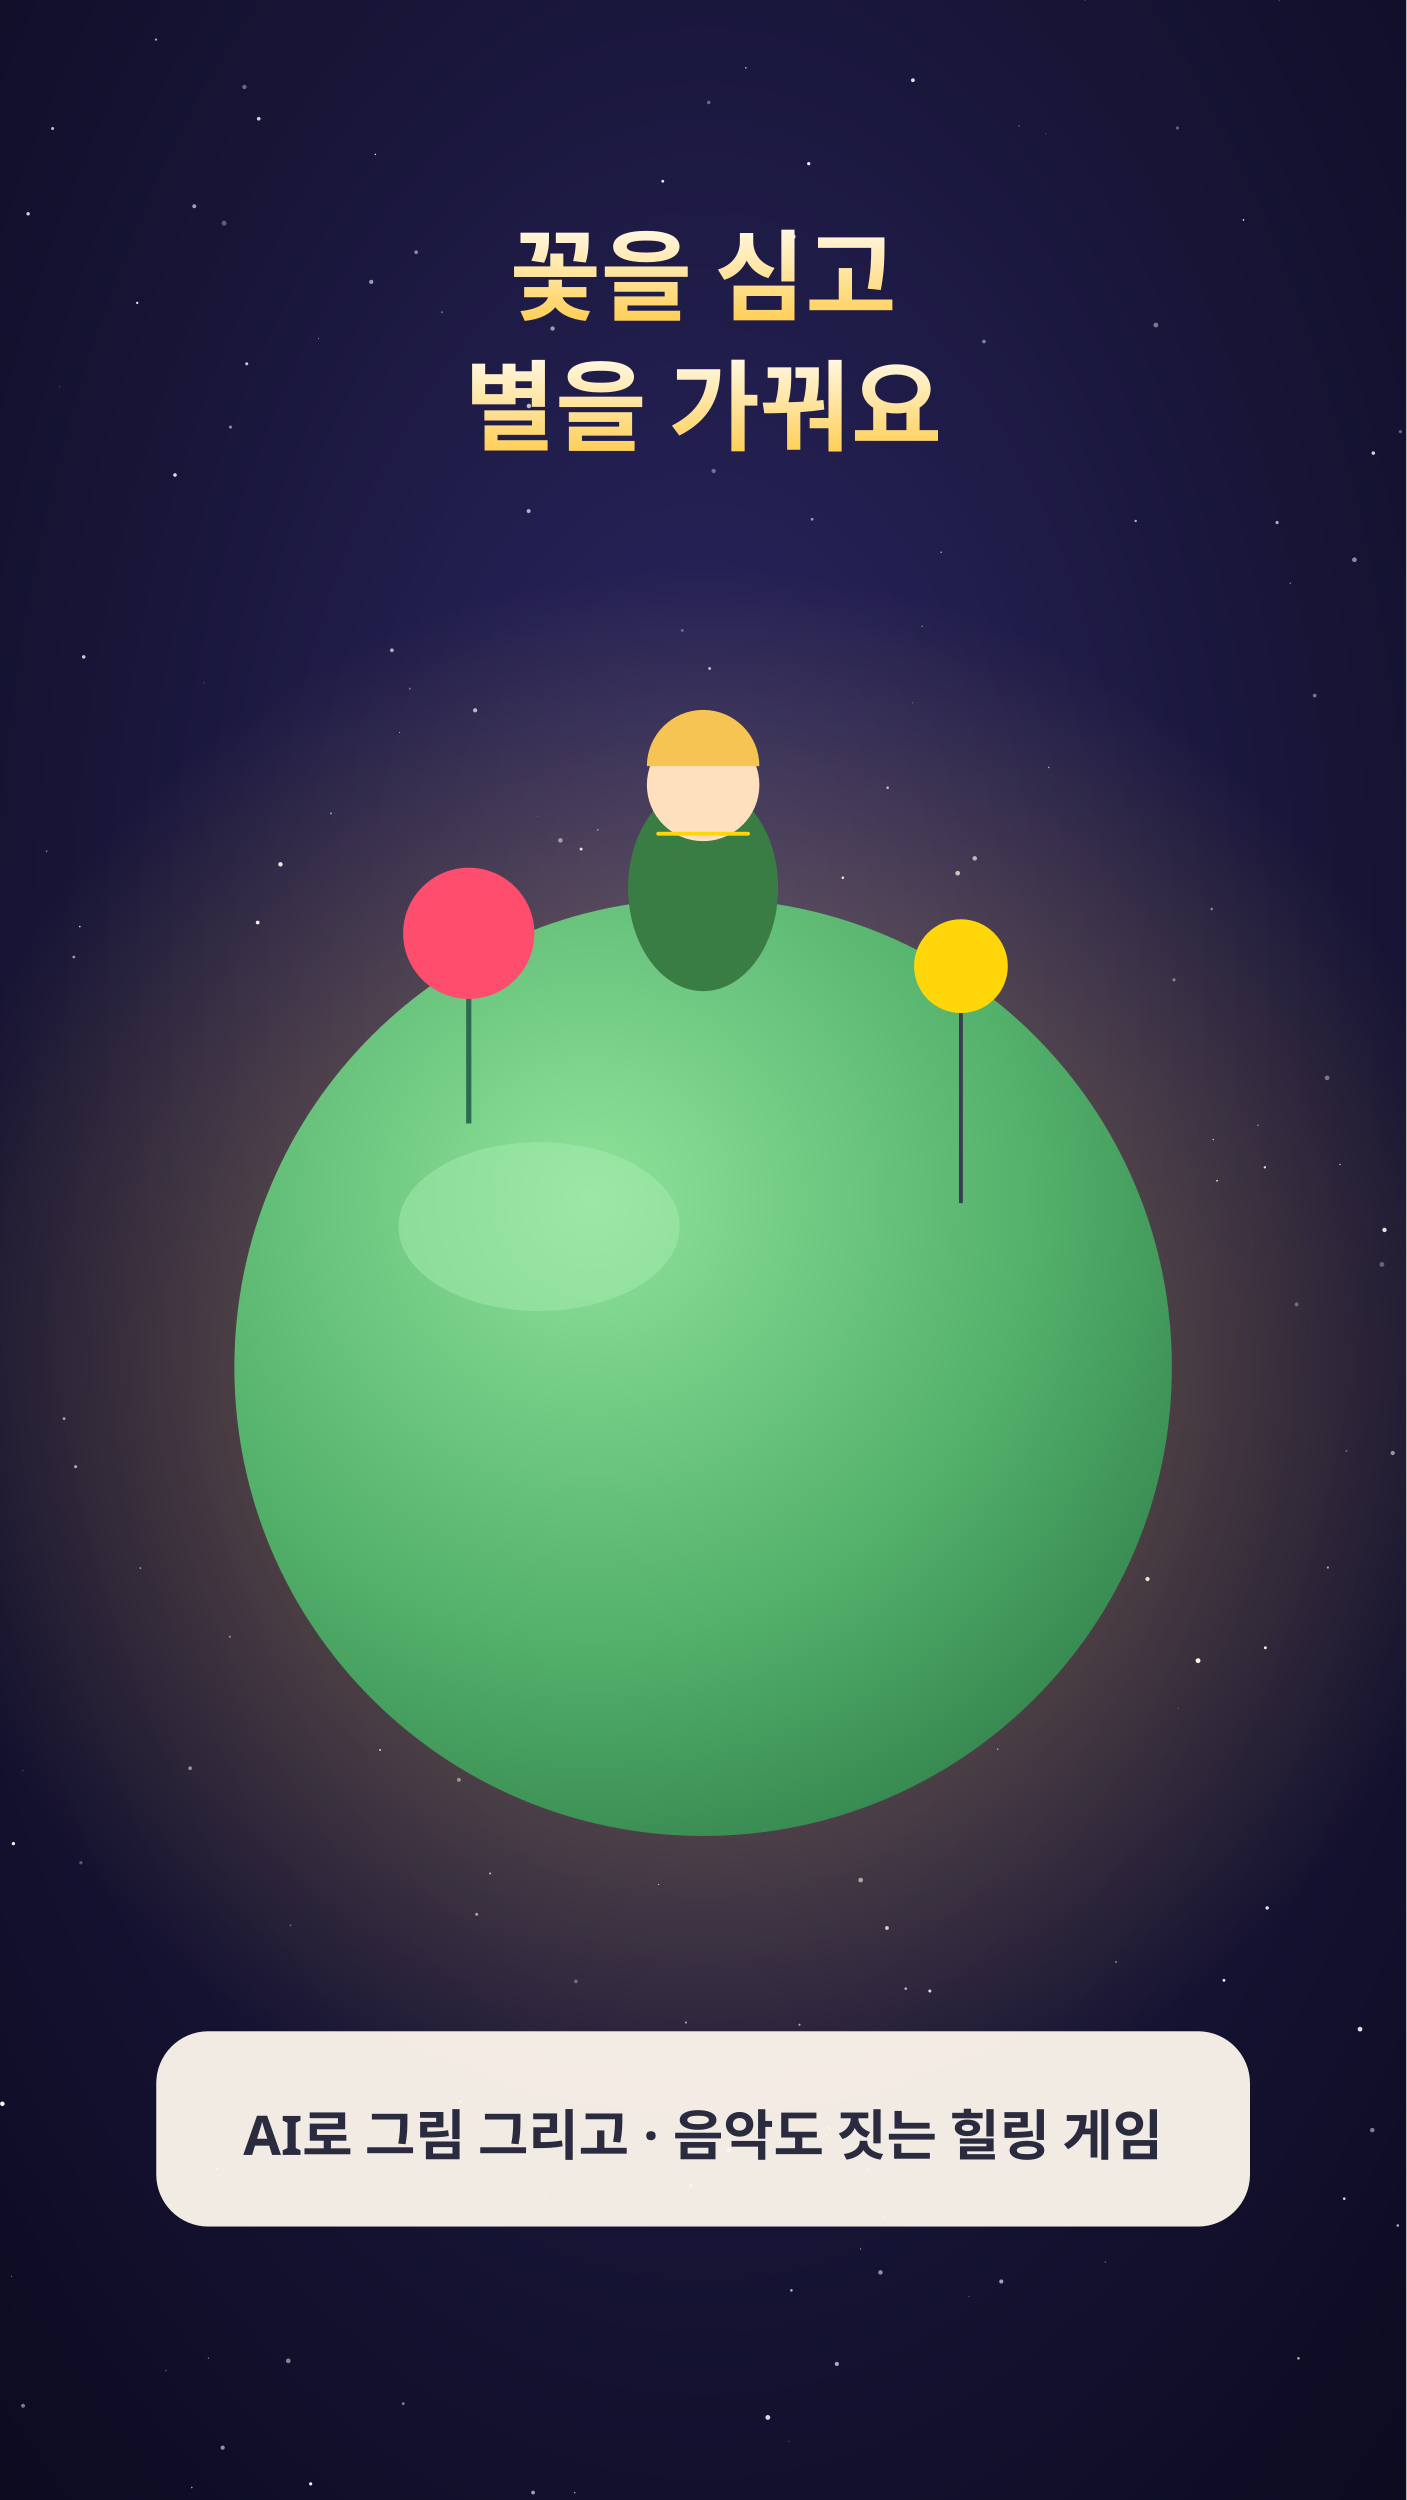
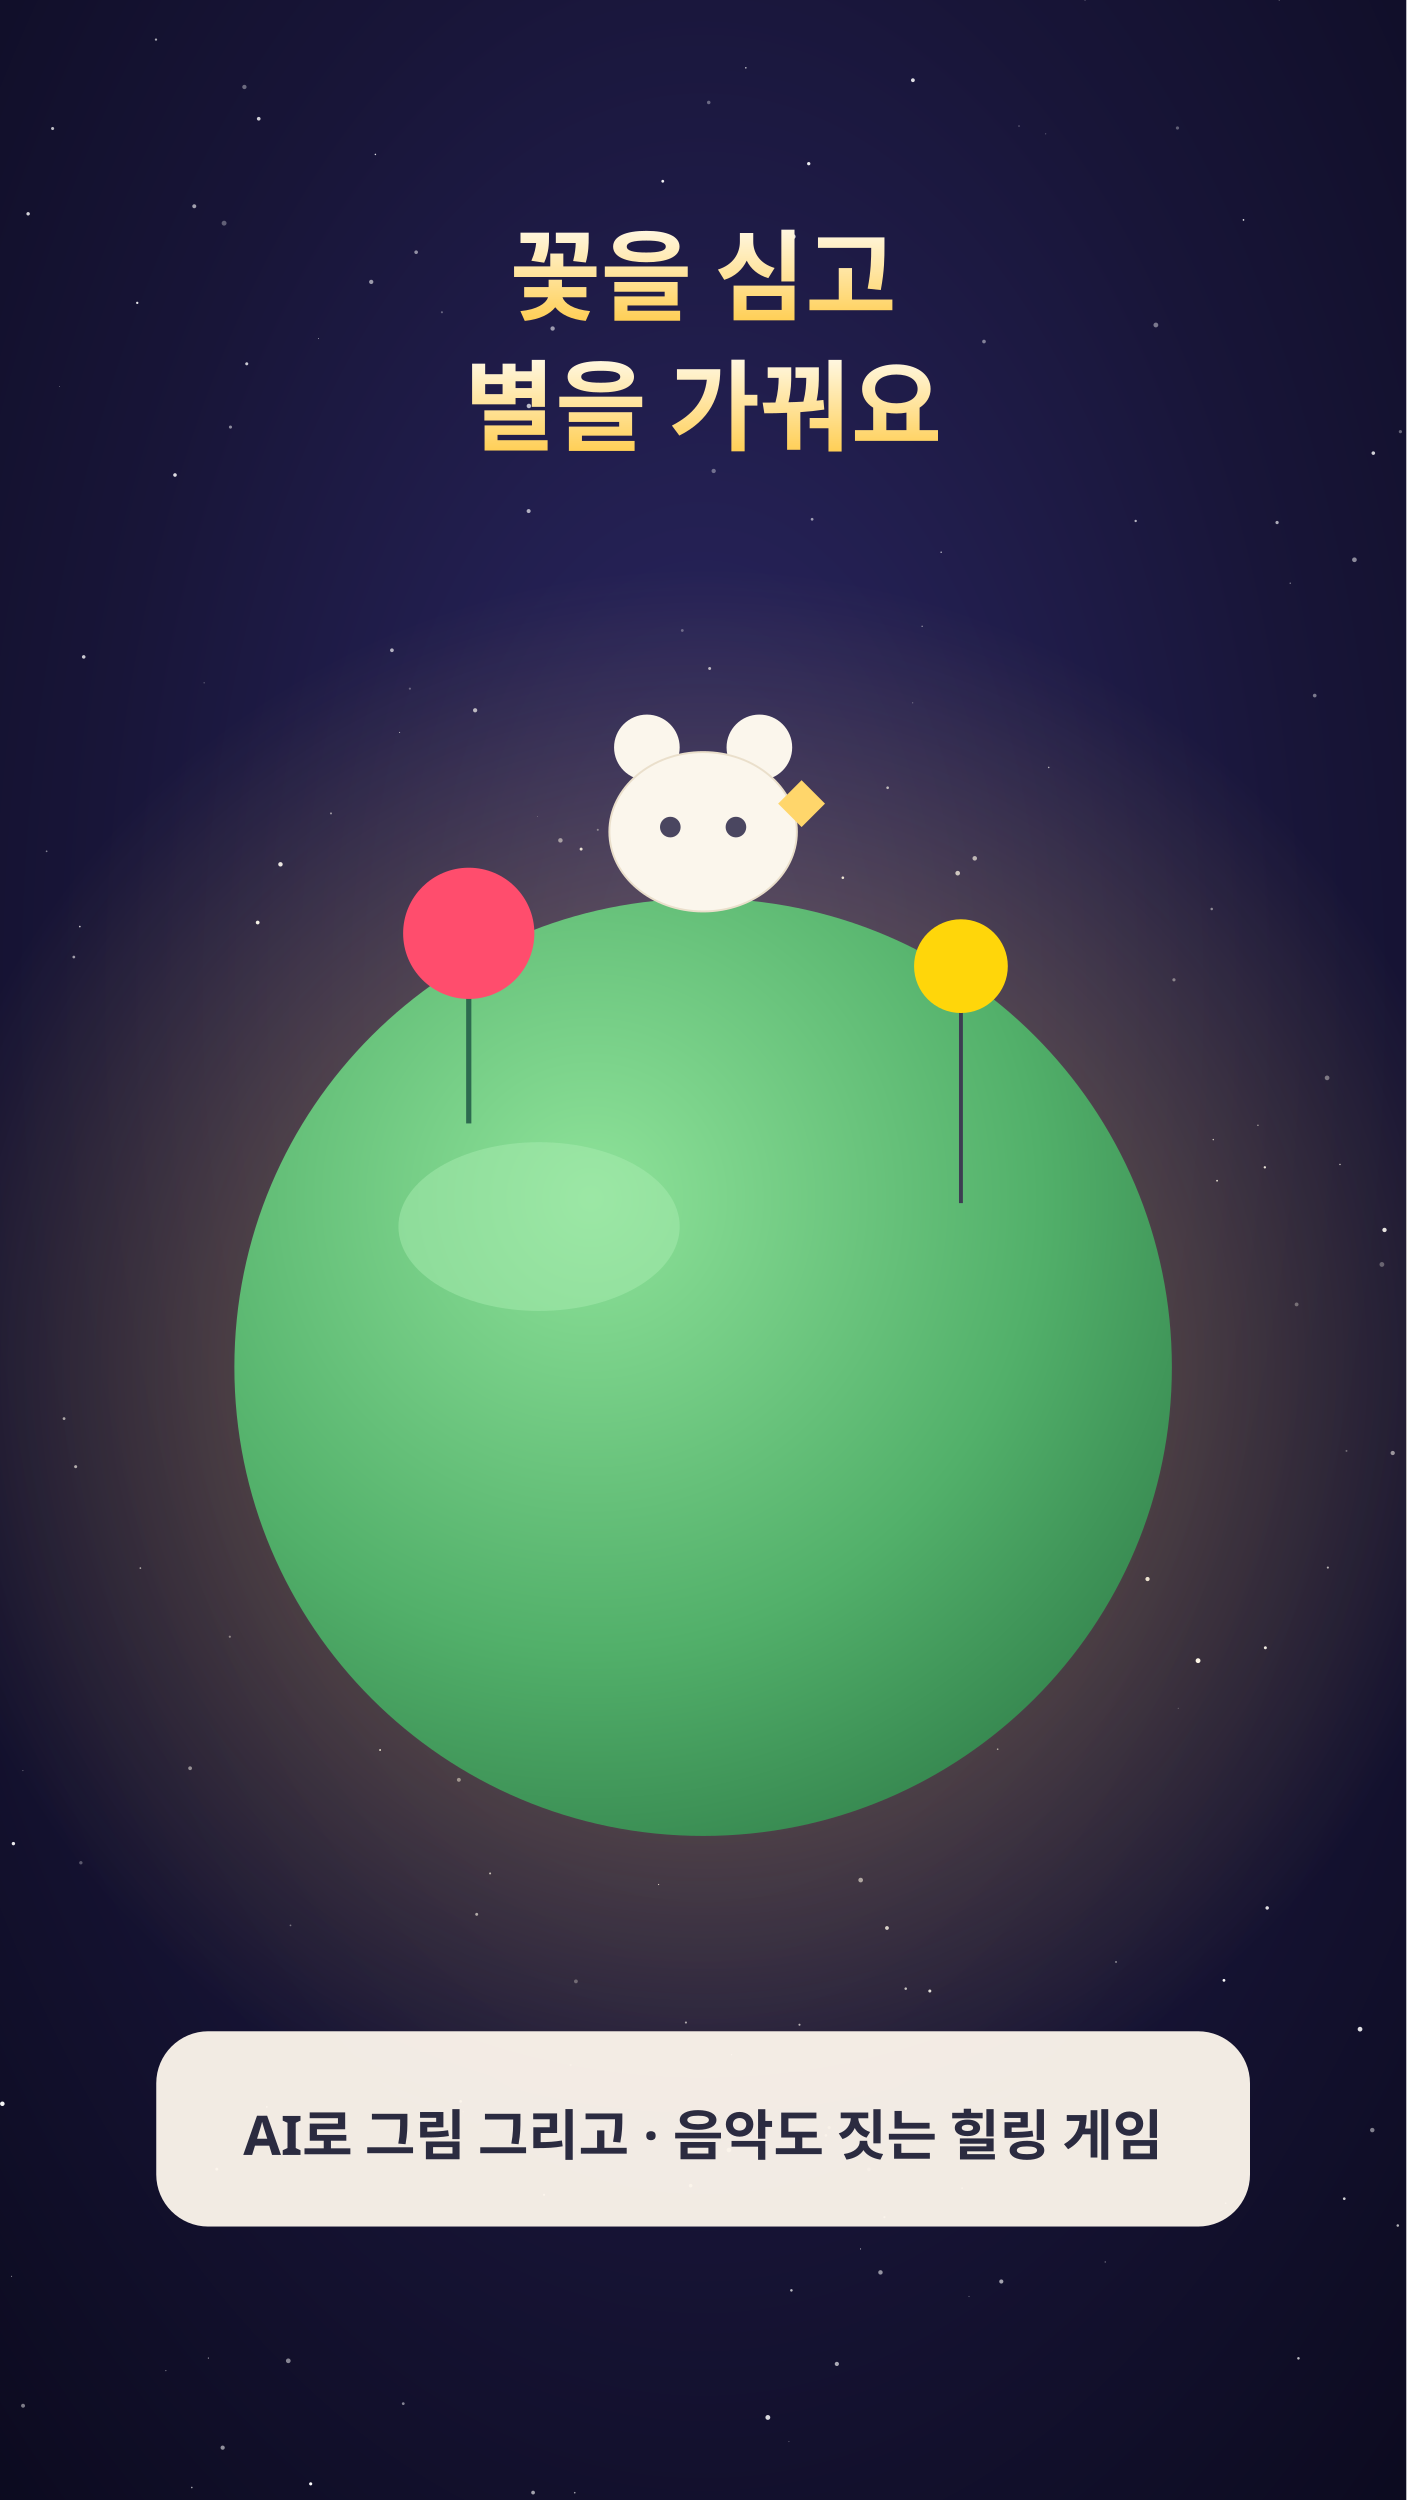
<svg xmlns="http://www.w3.org/2000/svg" width="1080" height="1920" viewBox="0 0 1080 1920">
  <defs>
    <radialGradient id="sky" cx="50%" cy="40%" r="80%">
      <stop offset="0%" stop-color="#2c2866" />
      <stop offset="55%" stop-color="#181538" />
      <stop offset="100%" stop-color="#0b0a1e" />
    </radialGradient>
    <radialGradient id="planet" cx="38%" cy="32%" r="80%">
      <stop offset="0%" stop-color="#8fe39a" />
      <stop offset="60%" stop-color="#52b06a" />
      <stop offset="100%" stop-color="#2f7d49" />
    </radialGradient>
    <radialGradient id="glow" cx="50%" cy="50%" r="50%">
      <stop offset="0%" stop-color="#ffcf56" stop-opacity="0.5" />
      <stop offset="100%" stop-color="#ffcf56" stop-opacity="0" />
    </radialGradient>
    <linearGradient id="title" x1="0" y1="0" x2="0" y2="1">
      <stop offset="0%" stop-color="#fff7e0" />
      <stop offset="100%" stop-color="#ffcf56" />
    </linearGradient>
  </defs>
  <rect width="1080" height="1920" fill="url(#sky)" />
  <circle cx="649.2" cy="860.7" r="1.66" fill="#fff" opacity="0.77" />
  <circle cx="188.8" cy="1011.1" r="0.74" fill="#fff" opacity="0.74" />
  <circle cx="934.7" cy="906.8" r="0.70" fill="#fff" opacity="0.92" />
  <circle cx="805.4" cy="589.4" r="0.62" fill="#fff" opacity="0.65" />
  <circle cx="741.5" cy="1172.4" r="0.31" fill="#fff" opacity="0.63" />
  <circle cx="904.3" cy="98.3" r="1.25" fill="#fff" opacity="0.32" />
  <circle cx="288.3" cy="118.6" r="0.60" fill="#fff" opacity="0.85" />
  <circle cx="572.8" cy="52.1" r="0.58" fill="#fff" opacity="0.89" />
  <circle cx="526.8" cy="1553.3" r="0.81" fill="#fff" opacity="0.61" />
  <circle cx="40.4" cy="98.7" r="1.19" fill="#fff" opacity="0.72" />
  <circle cx="264.8" cy="1239.7" r="0.64" fill="#fff" opacity="0.51" />
  <circle cx="797.7" cy="1648.7" r="1.11" fill="#fff" opacity="0.44" />
  <circle cx="306.9" cy="562.5" r="0.42" fill="#fff" opacity="0.76" />
  <circle cx="735.2" cy="1330.7" r="1.78" fill="#fff" opacity="0.36" />
  <circle cx="1019.2" cy="827.8" r="1.81" fill="#fff" opacity="0.40" />
  <circle cx="119.8" cy="30.4" r="0.88" fill="#fff" opacity="0.64" />
  <circle cx="660.9" cy="1727.2" r="0.42" fill="#fff" opacity="0.80" />
  <circle cx="1009.7" cy="534.2" r="1.43" fill="#fff" opacity="0.43" />
  <circle cx="561.9" cy="1578.0" r="0.49" fill="#fff" opacity="1.00" />
  <circle cx="607.8" cy="1759.0" r="0.99" fill="#fff" opacity="0.70" />
  <circle cx="363.9" cy="1144.8" r="0.82" fill="#fff" opacity="0.81" />
  <circle cx="318.8" cy="863.5" r="1.65" fill="#fff" opacity="0.79" />
  <circle cx="1073.5" cy="1709.2" r="0.99" fill="#fff" opacity="0.68" />
  <circle cx="319.6" cy="193.7" r="1.41" fill="#fff" opacity="0.52" />
  <circle cx="848.8" cy="1737.2" r="0.45" fill="#fff" opacity="0.63" />
  <circle cx="887.7" cy="249.6" r="1.86" fill="#fff" opacity="0.42" />
  <circle cx="766.2" cy="1343.4" r="0.66" fill="#fff" opacity="0.59" />
  <circle cx="176.5" cy="1257.0" r="0.84" fill="#fff" opacity="0.44" />
  <circle cx="679.2" cy="1702.8" r="0.82" fill="#fff" opacity="0.85" />
  <circle cx="424.4" cy="252.3" r="1.68" fill="#fff" opacity="0.56" />
  <circle cx="10.3" cy="1415.9" r="1.32" fill="#fff" opacity="0.91" />
  <circle cx="980.8" cy="401.3" r="1.27" fill="#fff" opacity="0.64" />
  <circle cx="198.7" cy="91.2" r="1.43" fill="#fff" opacity="0.80" />
  <circle cx="314.8" cy="528.9" r="0.84" fill="#fff" opacity="0.32" />
  <circle cx="238.6" cy="1907.6" r="1.22" fill="#fff" opacity="0.99" />
  <circle cx="177.0" cy="328.0" r="1.20" fill="#fff" opacity="0.50" />
  <circle cx="426.2" cy="834.1" r="0.97" fill="#fff" opacity="0.78" />
  <circle cx="430.4" cy="645.4" r="1.73" fill="#fff" opacity="0.53" />
  <circle cx="534.9" cy="1172.9" r="1.17" fill="#fff" opacity="0.71" />
  <circle cx="254.2" cy="624.7" r="0.78" fill="#fff" opacity="0.52" />
  <circle cx="722.8" cy="424.1" r="0.57" fill="#fff" opacity="0.79" />
  <circle cx="339.4" cy="239.8" r="0.80" fill="#fff" opacity="0.33" />
  <circle cx="623.7" cy="398.8" r="1.07" fill="#fff" opacity="0.57" />
  <circle cx="769.0" cy="1752.2" r="1.60" fill="#fff" opacity="0.61" />
  <circle cx="166.5" cy="1665.9" r="1.14" fill="#fff" opacity="0.89" />
  <circle cx="966.1" cy="864.2" r="0.53" fill="#fff" opacity="0.73" />
  <circle cx="872.2" cy="400.1" r="0.92" fill="#fff" opacity="0.68" />
  <circle cx="1063.3" cy="944.6" r="1.68" fill="#fff" opacity="0.89" />
  <circle cx="803.1" cy="102.8" r="0.41" fill="#fff" opacity="0.42" />
  <circle cx="547.1" cy="1299.2" r="1.52" fill="#fff" opacity="0.99" />
  <circle cx="881.3" cy="1212.7" r="1.64" fill="#fff" opacity="0.90" />
  <circle cx="647.3" cy="674.1" r="1.02" fill="#fff" opacity="0.91" />
  <circle cx="735.5" cy="670.6" r="1.80" fill="#fff" opacity="0.74" />
  <circle cx="355.7" cy="1621.8" r="0.54" fill="#fff" opacity="0.56" />
  <circle cx="21.6" cy="164.2" r="1.34" fill="#fff" opacity="0.81" />
  <circle cx="1032.4" cy="1688.6" r="1.05" fill="#fff" opacity="0.80" />
  <circle cx="156.8" cy="524.4" r="0.52" fill="#fff" opacity="0.33" />
  <circle cx="314.3" cy="846.7" r="1.21" fill="#fff" opacity="0.80" />
  <circle cx="857.1" cy="1506.8" r="0.61" fill="#fff" opacity="0.77" />
  <circle cx="559.2" cy="851.6" r="1.05" fill="#fff" opacity="0.62" />
  <circle cx="459.1" cy="637.3" r="0.79" fill="#fff" opacity="0.40" />
  <circle cx="545.0" cy="513.4" r="1.15" fill="#fff" opacity="0.68" />
  <circle cx="699.2" cy="839.4" r="0.52" fill="#fff" opacity="0.30" />
  <circle cx="160.0" cy="1811.0" r="0.41" fill="#fff" opacity="0.91" />
  <circle cx="464.8" cy="964.7" r="0.46" fill="#fff" opacity="0.88" />
  <circle cx="61.3" cy="711.6" r="0.67" fill="#fff" opacity="0.79" />
  <circle cx="609.2" cy="181.7" r="1.85" fill="#fff" opacity="0.83" />
  <circle cx="714.1" cy="1529.1" r="1.18" fill="#fff" opacity="0.86" />
  <circle cx="569.2" cy="339.5" r="0.42" fill="#fff" opacity="0.37" />
  <circle cx="64.3" cy="504.5" r="1.38" fill="#fff" opacity="0.77" />
  <circle cx="605.9" cy="1875.2" r="0.34" fill="#fff" opacity="0.58" />
  <circle cx="364.9" cy="545.5" r="1.63" fill="#fff" opacity="0.68" />
  <circle cx="221.4" cy="1813.1" r="1.82" fill="#fff" opacity="0.49" />
  <circle cx="559.8" cy="1651.2" r="1.80" fill="#fff" opacity="0.78" />
  <circle cx="614.0" cy="1555.0" r="0.80" fill="#fff" opacity="0.65" />
  <circle cx="810.3" cy="1055.5" r="1.40" fill="#fff" opacity="0.69" />
  <circle cx="589.7" cy="1856.6" r="1.87" fill="#fff" opacity="0.84" />
  <circle cx="333.4" cy="1212.6" r="1.37" fill="#fff" opacity="0.91" />
  <circle cx="417.8" cy="1685.6" r="0.81" fill="#fff" opacity="0.92" />
  <circle cx="446.3" cy="652.1" r="1.15" fill="#fff" opacity="0.89" />
  <circle cx="667.3" cy="1666.1" r="1.41" fill="#fff" opacity="0.41" />
  <circle cx="309.7" cy="1846.0" r="1.08" fill="#fff" opacity="0.49" />
  <circle cx="681.2" cy="1480.7" r="1.48" fill="#fff" opacity="0.80" />
  <circle cx="200.8" cy="1625.7" r="1.74" fill="#fff" opacity="0.68" />
  <circle cx="509.0" cy="139.2" r="1.10" fill="#fff" opacity="0.93" />
  <circle cx="729.3" cy="808.6" r="1.01" fill="#fff" opacity="0.73" />
  <circle cx="774.7" cy="994.3" r="0.37" fill="#fff" opacity="0.42" />
  <circle cx="105.4" cy="232.6" r="0.90" fill="#fff" opacity="0.88" />
  <circle cx="904.9" cy="1312.0" r="0.44" fill="#fff" opacity="0.32" />
  <circle cx="291.9" cy="1344.0" r="0.73" fill="#fff" opacity="0.90" />
  <circle cx="676.2" cy="1745.2" r="1.72" fill="#fff" opacity="0.54" />
  <circle cx="107.8" cy="1204.3" r="0.68" fill="#fff" opacity="0.64" />
  <circle cx="301.0" cy="499.4" r="1.45" fill="#fff" opacity="0.66" />
  <circle cx="527.2" cy="1136.5" r="0.47" fill="#fff" opacity="0.85" />
  <circle cx="744.2" cy="1763.7" r="0.49" fill="#fff" opacity="0.34" />
  <circle cx="35.8" cy="653.8" r="0.68" fill="#fff" opacity="0.46" />
  <circle cx="1069.6" cy="1115.9" r="1.64" fill="#fff" opacity="0.54" />
  <circle cx="701.1" cy="61.6" r="1.48" fill="#fff" opacity="0.86" />
  <circle cx="406.0" cy="392.5" r="1.56" fill="#fff" opacity="0.65" />
  <circle cx="149.2" cy="158.4" r="1.54" fill="#fff" opacity="0.60" />
  <circle cx="940.0" cy="1520.9" r="1.09" fill="#fff" opacity="0.97" />
  <circle cx="189.5" cy="279.4" r="1.18" fill="#fff" opacity="0.77" />
  <circle cx="223.1" cy="1478.7" r="0.69" fill="#fff" opacity="0.39" />
  <circle cx="712.7" cy="1157.4" r="1.19" fill="#fff" opacity="0.44" />
  <circle cx="995.8" cy="1001.8" r="1.49" fill="#fff" opacity="0.33" />
  <circle cx="1034.1" cy="1114.3" r="0.75" fill="#fff" opacity="0.33" />
  <circle cx="352.4" cy="1366.9" r="1.52" fill="#fff" opacity="0.48" />
  <circle cx="931.8" cy="875.2" r="0.59" fill="#fff" opacity="0.75" />
  <circle cx="548.1" cy="361.7" r="1.66" fill="#fff" opacity="0.36" />
  <circle cx="147.3" cy="1910.4" r="0.64" fill="#fff" opacity="0.63" />
  <circle cx="549.4" cy="1189.7" r="1.08" fill="#fff" opacity="0.77" />
  <circle cx="171.0" cy="1879.8" r="1.63" fill="#fff" opacity="0.54" />
  <circle cx="221.3" cy="994.8" r="1.52" fill="#fff" opacity="0.61" />
  <circle cx="524.0" cy="484.2" r="1.10" fill="#fff" opacity="0.32" />
  <circle cx="930.6" cy="698.1" r="0.98" fill="#fff" opacity="0.48" />
  <circle cx="544.3" cy="78.7" r="1.37" fill="#fff" opacity="0.35" />
  <circle cx="973.2" cy="1465.3" r="1.35" fill="#fff" opacity="0.87" />
  <circle cx="58.1" cy="1126.4" r="1.18" fill="#fff" opacity="0.64" />
  <circle cx="553.4" cy="912.7" r="1.02" fill="#fff" opacity="0.70" />
  <circle cx="17.6" cy="1359.9" r="0.31" fill="#fff" opacity="0.78" />
  <circle cx="197.9" cy="708.5" r="1.46" fill="#fff" opacity="0.95" />
  <circle cx="301.3" cy="1186.8" r="1.74" fill="#fff" opacity="0.62" />
  <circle cx="49.2" cy="1089.5" r="1.09" fill="#fff" opacity="0.61" />
  <circle cx="505.8" cy="1447.3" r="0.49" fill="#fff" opacity="0.80" />
  <circle cx="642.7" cy="1815.5" r="1.63" fill="#fff" opacity="0.64" />
  <circle cx="8.9" cy="1748.2" r="0.40" fill="#fff" opacity="0.66" />
  <circle cx="525.7" cy="1309.2" r="1.19" fill="#fff" opacity="0.73" />
  <circle cx="920.1" cy="1275.4" r="1.87" fill="#fff" opacity="0.99" />
  <circle cx="1044.5" cy="1558.4" r="1.83" fill="#fff" opacity="0.87" />
  <circle cx="172.1" cy="171.4" r="1.89" fill="#fff" opacity="0.32" />
  <circle cx="530.4" cy="1678.6" r="1.39" fill="#fff" opacity="0.84" />
  <circle cx="353.8" cy="1613.9" r="1.03" fill="#fff" opacity="0.95" />
  <circle cx="708.2" cy="481.0" r="0.55" fill="#fff" opacity="0.56" />
  <circle cx="782.6" cy="96.8" r="0.52" fill="#fff" opacity="0.47" />
  <circle cx="670.6" cy="718.6" r="1.32" fill="#fff" opacity="0.98" />
  <circle cx="442.3" cy="1521.7" r="1.48" fill="#fff" opacity="0.31" />
  <circle cx="738.9" cy="1680.5" r="0.71" fill="#fff" opacity="0.71" />
  <circle cx="971.4" cy="896.5" r="0.91" fill="#fff" opacity="0.89" />
  <circle cx="681.7" cy="605.0" r="1.04" fill="#fff" opacity="0.67" />
  <circle cx="1075.5" cy="331.5" r="1.25" fill="#fff" opacity="0.35" />
  <circle cx="695.6" cy="1527.3" r="0.99" fill="#fff" opacity="0.72" />
  <circle cx="901.6" cy="752.5" r="1.24" fill="#fff" opacity="0.42" />
  <circle cx="1054.7" cy="348.0" r="1.39" fill="#fff" opacity="0.80" />
  <circle cx="612.1" cy="1049.5" r="1.31" fill="#fff" opacity="0.93" />
  <circle cx="833.3" cy="0.3" r="0.40" fill="#fff" opacity="0.37" />
  <circle cx="982.4" cy="0.1" r="0.36" fill="#fff" opacity="0.67" />
  <circle cx="62.1" cy="1430.6" r="1.31" fill="#fff" opacity="0.30" />
  <circle cx="438.2" cy="1585.9" r="0.85" fill="#fff" opacity="0.44" />
  <circle cx="802.0" cy="1253.1" r="0.38" fill="#fff" opacity="0.74" />
  <circle cx="636.8" cy="1634.0" r="1.23" fill="#fff" opacity="0.59" />
  <circle cx="635.2" cy="789.5" r="1.24" fill="#fff" opacity="0.44" />
  <circle cx="146.0" cy="1358.0" r="1.47" fill="#fff" opacity="0.50" />
  <circle cx="997.2" cy="1811.2" r="0.99" fill="#fff" opacity="0.72" />
  <circle cx="365.3" cy="1279.1" r="1.87" fill="#fff" opacity="0.92" />
  <circle cx="748.6" cy="659.2" r="1.75" fill="#fff" opacity="0.66" />
  <circle cx="990.9" cy="447.9" r="0.54" fill="#fff" opacity="0.52" />
  <circle cx="1061.3" cy="971.1" r="1.86" fill="#fff" opacity="0.31" />
  <circle cx="703.9" cy="1158.7" r="1.88" fill="#fff" opacity="0.48" />
  <circle cx="1040.2" cy="429.9" r="1.81" fill="#fff" opacity="0.51" />
  <circle cx="553.5" cy="748.5" r="0.65" fill="#fff" opacity="0.50" />
  <circle cx="1019.8" cy="1203.9" r="0.81" fill="#fff" opacity="0.66" />
  <circle cx="393.7" cy="856.2" r="0.58" fill="#fff" opacity="0.70" />
  <circle cx="971.8" cy="1265.5" r="1.16" fill="#fff" opacity="0.92" />
  <circle cx="634.3" cy="1640.0" r="1.01" fill="#fff" opacity="0.74" />
  <circle cx="491.2" cy="1129.1" r="1.36" fill="#fff" opacity="0.74" />
  <circle cx="441.5" cy="332.3" r="0.31" fill="#fff" opacity="0.80" />
  <circle cx="412.7" cy="627.0" r="0.33" fill="#fff" opacity="0.39" />
  <circle cx="701.0" cy="539.8" r="0.37" fill="#fff" opacity="0.62" />
  <circle cx="755.7" cy="262.3" r="1.43" fill="#fff" opacity="0.45" />
  <circle cx="301.1" cy="1191.7" r="0.84" fill="#fff" opacity="0.54" />
  <circle cx="665.2" cy="898.2" r="1.61" fill="#fff" opacity="0.36" />
  <circle cx="215.4" cy="663.8" r="1.72" fill="#fff" opacity="0.90" />
  <circle cx="1029.1" cy="894.3" r="0.58" fill="#fff" opacity="0.76" />
  <circle cx="661.0" cy="1443.9" r="1.80" fill="#fff" opacity="0.58" />
  <circle cx="406.2" cy="311.8" r="1.74" fill="#fff" opacity="0.70" />
  <circle cx="187.7" cy="66.8" r="1.67" fill="#fff" opacity="0.37" />
  <circle cx="577.3" cy="1003.7" r="1.26" fill="#fff" opacity="0.98" />
  <circle cx="567.9" cy="1296.1" r="1.14" fill="#fff" opacity="0.93" />
  <circle cx="955.0" cy="168.9" r="0.66" fill="#fff" opacity="0.94" />
  <circle cx="419.0" cy="1350.3" r="1.16" fill="#fff" opacity="0.61" />
  <circle cx="350.4" cy="713.9" r="0.84" fill="#fff" opacity="0.75" />
  <circle cx="941.3" cy="1692.1" r="0.68" fill="#fff" opacity="0.71" />
  <circle cx="531.9" cy="992.1" r="1.47" fill="#fff" opacity="0.70" />
  <circle cx="441.4" cy="1914.4" r="0.65" fill="#fff" opacity="0.60" />
  <circle cx="45.7" cy="296.8" r="0.38" fill="#fff" opacity="0.38" />
  <circle cx="366.1" cy="1470.2" r="1.14" fill="#fff" opacity="0.62" />
  <circle cx="409.4" cy="1914.3" r="1.46" fill="#fff" opacity="0.61" />
  <circle cx="376.4" cy="1438.8" r="0.77" fill="#fff" opacity="0.71" />
  <circle cx="285.1" cy="216.5" r="1.65" fill="#fff" opacity="0.56" />
  <circle cx="127.4" cy="1820.7" r="0.37" fill="#fff" opacity="0.83" />
  <circle cx="621.1" cy="125.7" r="1.29" fill="#fff" opacity="0.91" />
  <circle cx="204.9" cy="1618.1" r="0.65" fill="#fff" opacity="0.98" />
  <circle cx="487.1" cy="801.5" r="0.33" fill="#fff" opacity="0.58" />
  <circle cx="56.7" cy="735.0" r="1.07" fill="#fff" opacity="0.58" />
  <circle cx="17.7" cy="1847.6" r="1.53" fill="#fff" opacity="0.46" />
  <circle cx="134.4" cy="364.8" r="1.40" fill="#fff" opacity="0.85" />
  <circle cx="1053.9" cy="1635.9" r="1.72" fill="#fff" opacity="0.47" />
  <circle cx="762.9" cy="977.4" r="1.62" fill="#fff" opacity="0.45" />
  <circle cx="1.8" cy="1615.7" r="1.75" fill="#fff" opacity="0.95" />
  <circle cx="244.6" cy="260.1" r="0.32" fill="#fff" opacity="0.97" />
  <circle cx="540" cy="1050" r="612" fill="url(#glow)" />
  <circle cx="540" cy="1050" r="360" fill="url(#planet)" />
  <ellipse cx="414" cy="942" rx="108" ry="64.8" fill="#a7ecb0" opacity="0.5" />
  <g transform="translate(360,718.8)">
    <rect x="-2" y="0" width="4" height="144" fill="#2d6a4f" />
    <circle cx="0" cy="-2" r="50.4" fill="#ff4d6d" />
  </g>
  <g transform="translate(738,744)">
    <rect x="-1.5" y="0" width="3" height="180" fill="#3d3d52" />
    <circle cx="0" cy="-2" r="36" fill="#ffd60a" />
  </g>
  <g transform="translate(540,688)">
-     <ellipse cx="0" cy="-6" rx="57.6" ry="79.2" fill="#3a7d44" />
-     <circle cx="0" cy="-85.2" r="43.2" fill="#ffe0bd" />
-     <path d="M -43.2 -99.6 a 43.2 43.2 0 0 1 86.4 0 z" fill="#f6c453" />
-     <rect x="-36" y="-49.2" width="72" height="3" rx="1.5" fill="#ffd60a" />
+     <circle cx="-43.2" cy="-114" r="25.2" fill="#FBF6EC" />
+     <circle cx="43.2" cy="-114" r="25.2" fill="#FBF6EC" />
+     <ellipse cx="0" cy="-49.2" rx="72" ry="61.2" fill="#FBF6EC" stroke="#EADFCB" stroke-width="1.5" />
+     <circle cx="-25.2" cy="-52.8" r="7.92" fill="#4A4660" />
+     <circle cx="25.2" cy="-52.8" r="7.92" fill="#4A4660" />
+     <path d="M 57.6 -70.8 l 18 -18 l 18 18 l -18 18 z" fill="#FFD66B" />
  </g>
  <text x="540" y="240" text-anchor="middle" font-family="'Apple SD Gothic Neo','Noto Sans KR',sans-serif" font-size="76" font-weight="800" fill="url(#title)">꽃을 심고</text>
  <text x="540" y="340" text-anchor="middle" font-family="'Apple SD Gothic Neo','Noto Sans KR',sans-serif" font-size="76" font-weight="800" fill="url(#title)">별을 가꿔요</text>
  <rect x="120" y="1560" width="840" height="150" rx="40" fill="#fdf6ec" opacity="0.95" />
  <text x="540" y="1655" text-anchor="middle" font-family="'Apple SD Gothic Neo','Noto Sans KR',sans-serif" font-size="42" font-weight="700" fill="#2b2b40">AI로 그림 그리고 · 음악도 짓는 힐링 게임</text>
</svg>
